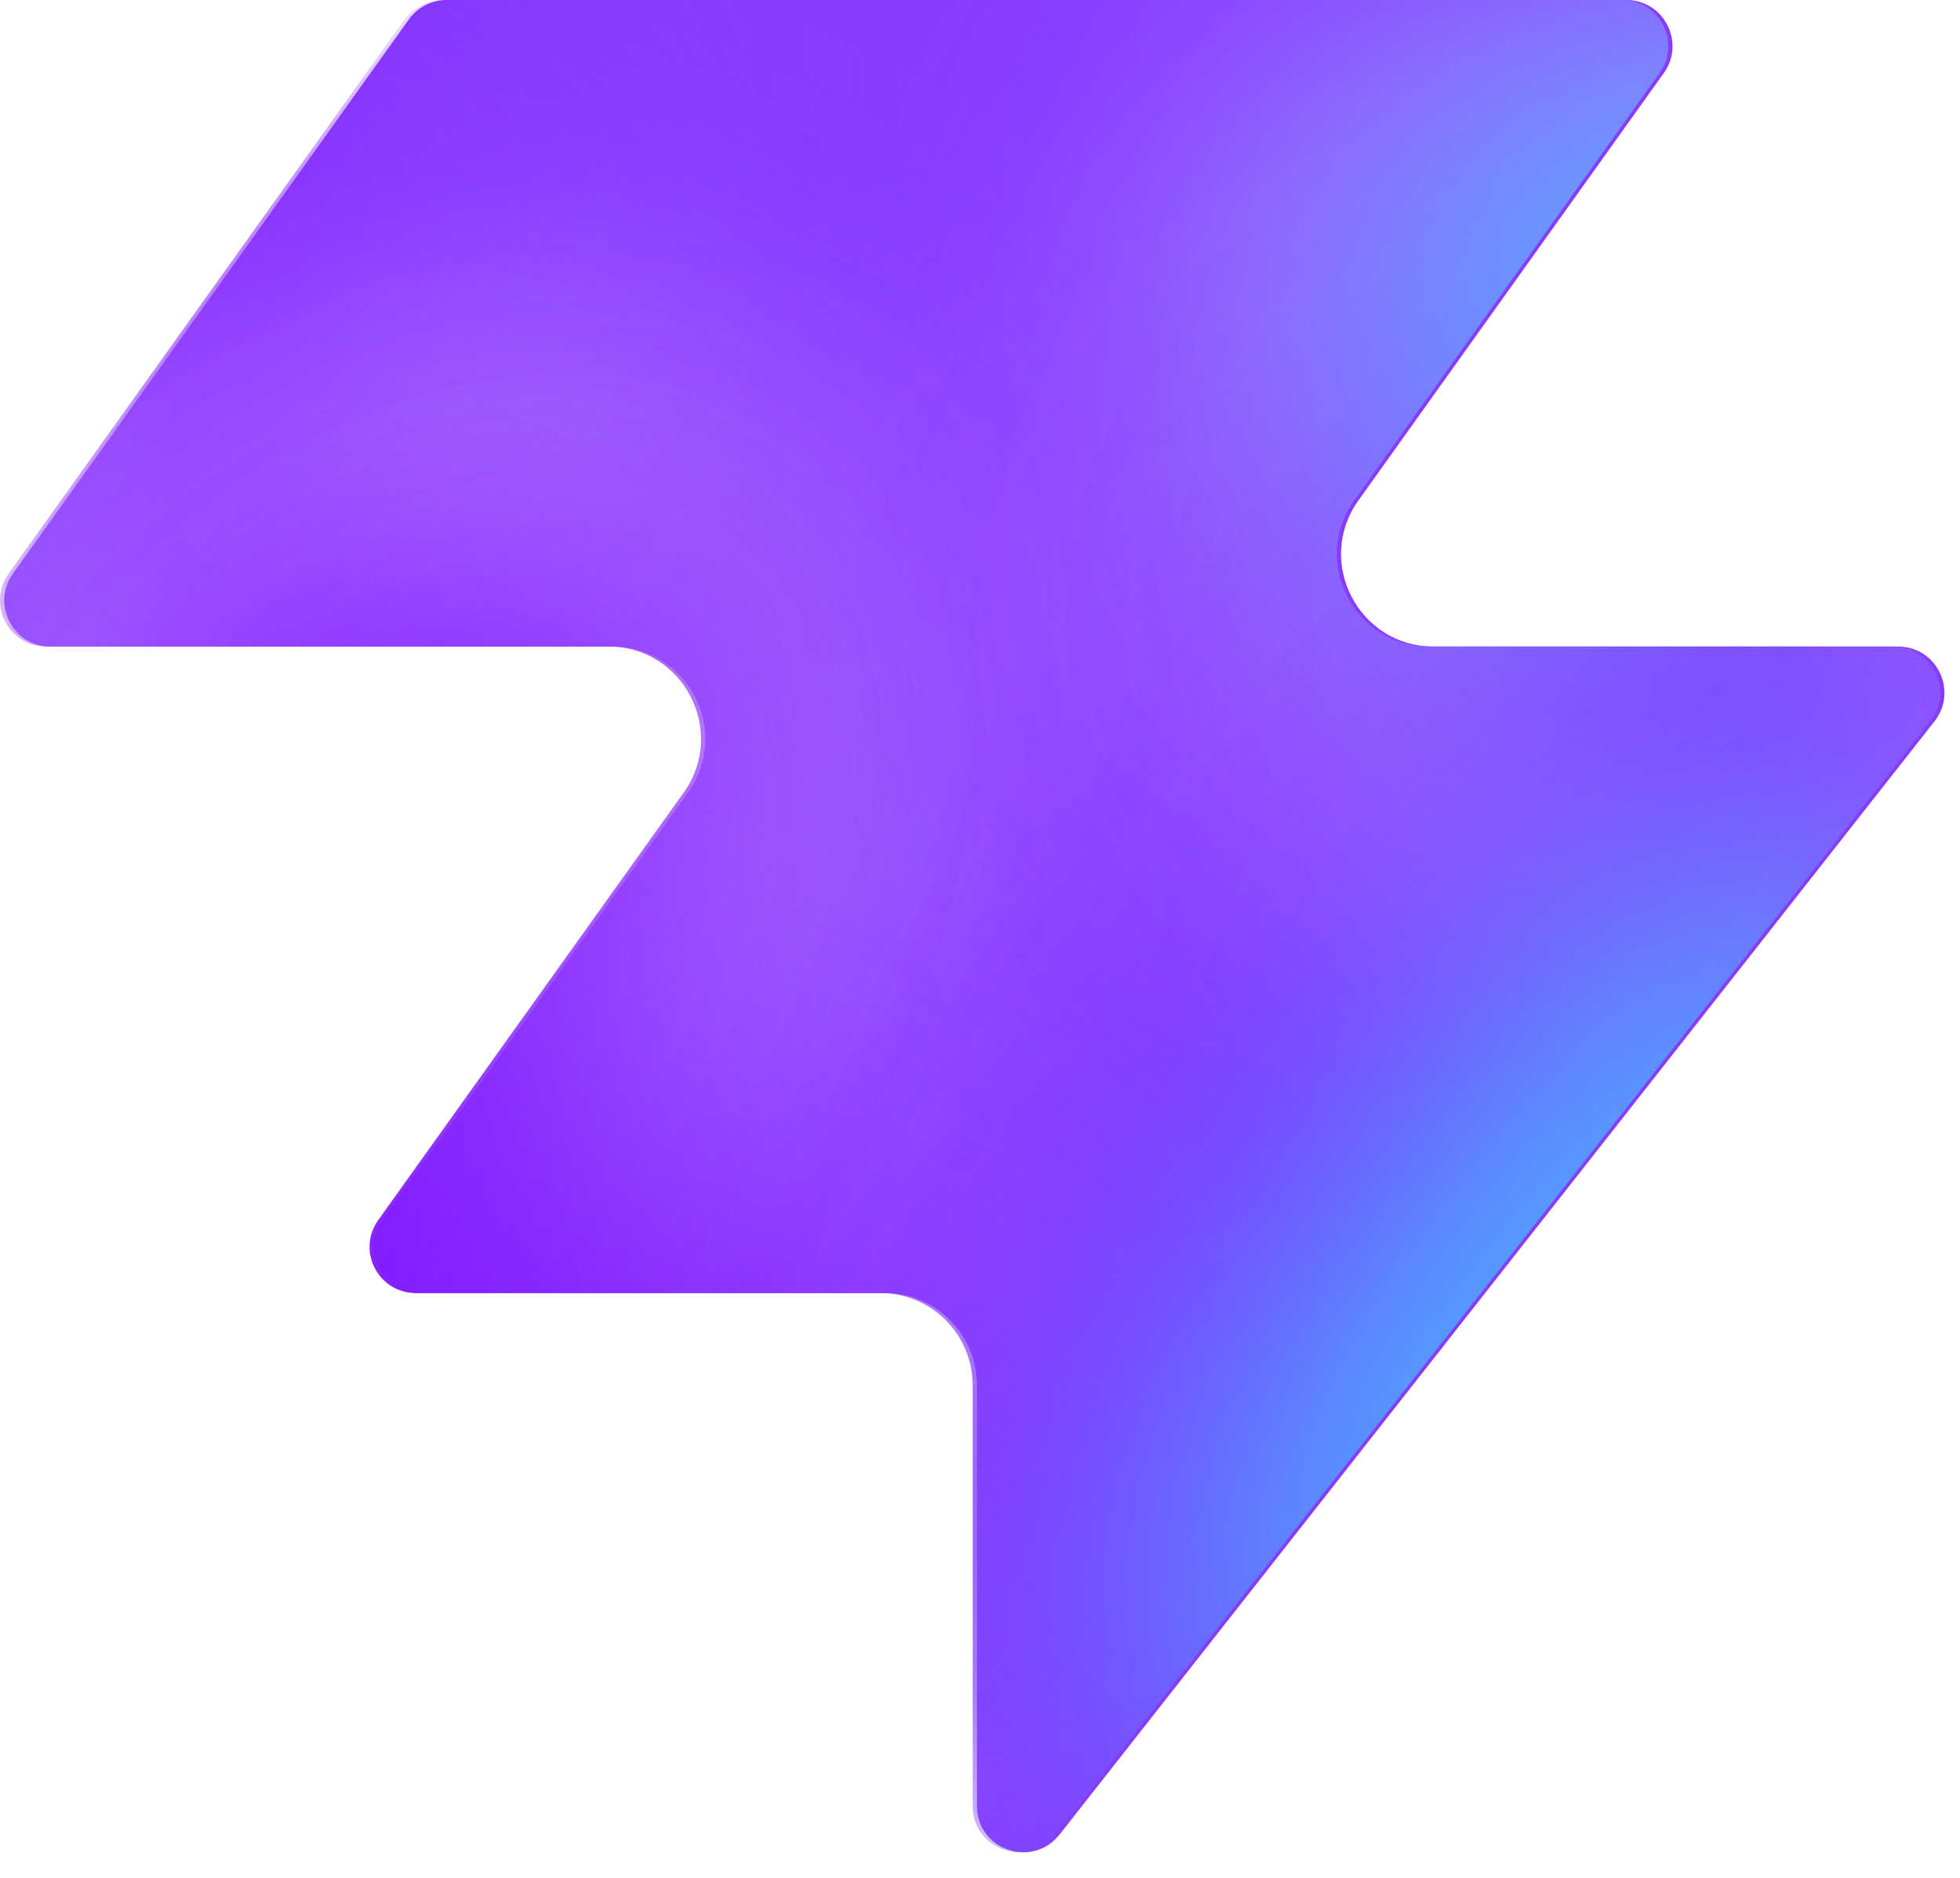
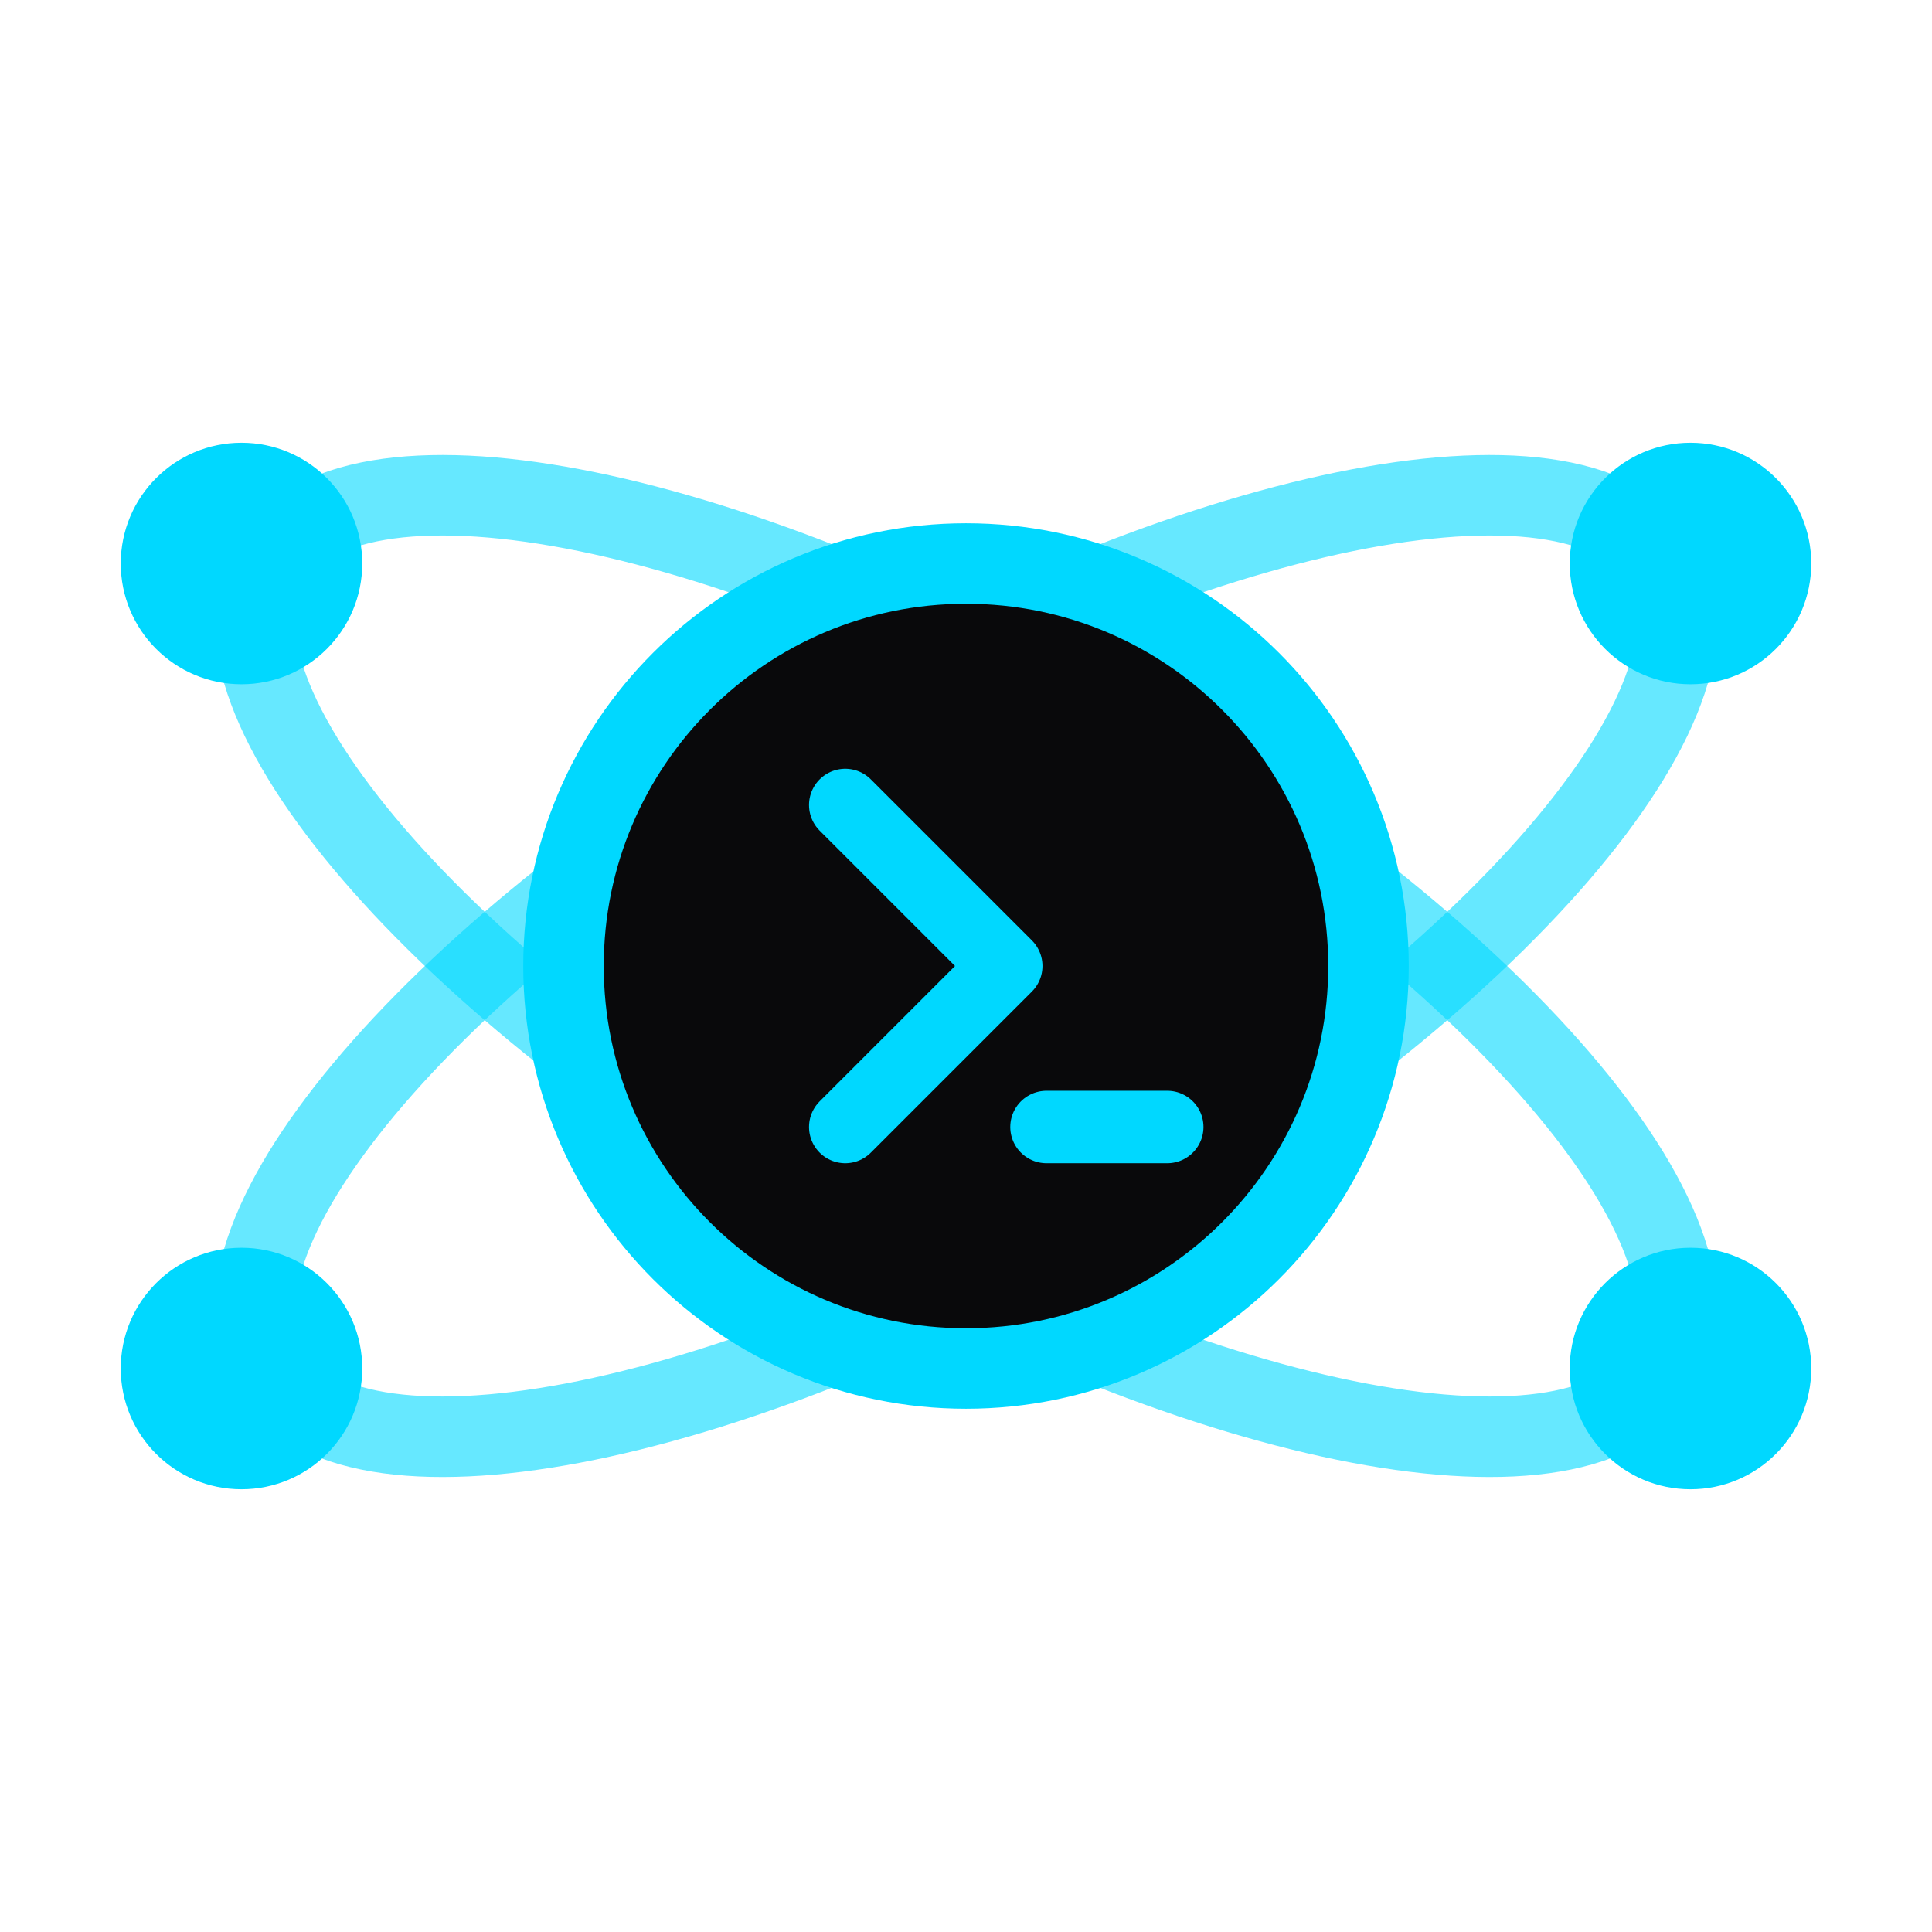
- <svg xmlns="http://www.w3.org/2000/svg" width="48" height="46" fill="none" viewBox="0 0 48 46">
-   <path fill="#863bff" d="M25.946 44.938c-.664.845-2.021.375-2.021-.698V33.937a2.26 2.26 0 0 0-2.262-2.262H10.287c-.92 0-1.456-1.04-.92-1.788l7.48-10.471c1.07-1.497 0-3.578-1.842-3.578H1.237c-.92 0-1.456-1.04-.92-1.788L10.013.474c.214-.297.556-.474.92-.474h28.894c.92 0 1.456 1.04.92 1.788l-7.48 10.471c-1.07 1.498 0 3.579 1.842 3.579h11.377c.943 0 1.473 1.088.89 1.83L25.947 44.94z" style="fill:#863bff;fill:color(display-p3 .525 .23 1);fill-opacity:1" />
-   <mask id="a" width="48" height="46" x="0" y="0" maskUnits="userSpaceOnUse" style="mask-type:alpha">
-     <path fill="#000" d="M25.842 44.938c-.664.844-2.021.375-2.021-.698V33.937a2.26 2.26 0 0 0-2.262-2.262H10.183c-.92 0-1.456-1.04-.92-1.788l7.48-10.471c1.07-1.498 0-3.579-1.842-3.579H1.133c-.92 0-1.456-1.04-.92-1.787L9.91.473c.214-.297.556-.474.92-.474h28.894c.92 0 1.456 1.04.92 1.788l-7.48 10.471c-1.07 1.498 0 3.578 1.842 3.578h11.377c.943 0 1.473 1.088.89 1.832L25.843 44.94z" style="fill:#000;fill-opacity:1" />
-   </mask>
-   <g mask="url(#a)">
-     <g filter="url(#b)">
-       <ellipse cx="5.508" cy="14.704" fill="#ede6ff" rx="5.508" ry="14.704" style="fill:#ede6ff;fill:color(display-p3 .927 .903 1);fill-opacity:1" transform="matrix(.00324 1 1 -.00324 -4.47 31.516)" />
-     </g>
-     <g filter="url(#c)">
-       <ellipse cx="10.399" cy="29.851" fill="#ede6ff" rx="10.399" ry="29.851" style="fill:#ede6ff;fill:color(display-p3 .927 .903 1);fill-opacity:1" transform="matrix(.00324 1 1 -.00324 -39.328 7.883)" />
-     </g>
-     <g filter="url(#d)">
-       <ellipse cx="5.508" cy="30.487" fill="#7e14ff" rx="5.508" ry="30.487" style="fill:#7e14ff;fill:color(display-p3 .492 .077 1);fill-opacity:1" transform="rotate(89.814 -25.913 -14.639)scale(1 -1)" />
-     </g>
-     <g filter="url(#e)">
-       <ellipse cx="5.508" cy="30.599" fill="#7e14ff" rx="5.508" ry="30.599" style="fill:#7e14ff;fill:color(display-p3 .492 .077 1);fill-opacity:1" transform="rotate(89.814 -32.644 -3.334)scale(1 -1)" />
-     </g>
-     <g filter="url(#f)">
-       <ellipse cx="5.508" cy="30.599" fill="#7e14ff" rx="5.508" ry="30.599" style="fill:#7e14ff;fill:color(display-p3 .492 .077 1);fill-opacity:1" transform="matrix(.00324 1 1 -.00324 -34.34 30.47)" />
-     </g>
-     <g filter="url(#g)">
-       <ellipse cx="14.072" cy="22.078" fill="#ede6ff" rx="14.072" ry="22.078" style="fill:#ede6ff;fill:color(display-p3 .927 .903 1);fill-opacity:1" transform="rotate(93.35 24.506 48.493)scale(-1 1)" />
-     </g>
-     <g filter="url(#h)">
-       <ellipse cx="3.47" cy="21.501" fill="#7e14ff" rx="3.47" ry="21.501" style="fill:#7e14ff;fill:color(display-p3 .492 .077 1);fill-opacity:1" transform="rotate(89.009 28.708 47.59)scale(-1 1)" />
-     </g>
-     <g filter="url(#i)">
-       <ellipse cx="3.47" cy="21.501" fill="#7e14ff" rx="3.47" ry="21.501" style="fill:#7e14ff;fill:color(display-p3 .492 .077 1);fill-opacity:1" transform="rotate(89.009 28.708 47.59)scale(-1 1)" />
-     </g>
-     <g filter="url(#j)">
-       <ellipse cx=".387" cy="8.972" fill="#7e14ff" rx="4.407" ry="29.108" style="fill:#7e14ff;fill:color(display-p3 .492 .077 1);fill-opacity:1" transform="rotate(39.51 .387 8.972)" />
-     </g>
-     <g filter="url(#k)">
-       <ellipse cx="47.523" cy="-6.092" fill="#7e14ff" rx="4.407" ry="29.108" style="fill:#7e14ff;fill:color(display-p3 .492 .077 1);fill-opacity:1" transform="rotate(37.892 47.523 -6.092)" />
-     </g>
-     <g filter="url(#l)">
-       <ellipse cx="41.412" cy="6.333" fill="#47bfff" rx="5.971" ry="9.665" style="fill:#47bfff;fill:color(display-p3 .28 .748 1);fill-opacity:1" transform="rotate(37.892 41.412 6.333)" />
-     </g>
-     <g filter="url(#m)">
-       <ellipse cx="-1.879" cy="38.332" fill="#7e14ff" rx="4.407" ry="29.108" style="fill:#7e14ff;fill:color(display-p3 .492 .077 1);fill-opacity:1" transform="rotate(37.892 -1.88 38.332)" />
-     </g>
-     <g filter="url(#n)">
-       <ellipse cx="-1.879" cy="38.332" fill="#7e14ff" rx="4.407" ry="29.108" style="fill:#7e14ff;fill:color(display-p3 .492 .077 1);fill-opacity:1" transform="rotate(37.892 -1.88 38.332)" />
-     </g>
-     <g filter="url(#o)">
-       <ellipse cx="35.651" cy="29.907" fill="#7e14ff" rx="4.407" ry="29.108" style="fill:#7e14ff;fill:color(display-p3 .492 .077 1);fill-opacity:1" transform="rotate(37.892 35.651 29.907)" />
-     </g>
-     <g filter="url(#p)">
-       <ellipse cx="38.418" cy="32.4" fill="#47bfff" rx="5.971" ry="15.297" style="fill:#47bfff;fill:color(display-p3 .28 .748 1);fill-opacity:1" transform="rotate(37.892 38.418 32.4)" />
-     </g>
-   </g>
-   <defs>
-     <filter id="b" width="60.045" height="41.654" x="-19.77" y="16.149" color-interpolation-filters="sRGB" filterUnits="userSpaceOnUse">
-       <feFlood flood-opacity="0" result="BackgroundImageFix" />
-       <feBlend in="SourceGraphic" in2="BackgroundImageFix" result="shape" />
-       <feGaussianBlur result="effect1_foregroundBlur_2002_17158" stdDeviation="7.659" />
-     </filter>
-     <filter id="c" width="90.34" height="51.437" x="-54.613" y="-7.533" color-interpolation-filters="sRGB" filterUnits="userSpaceOnUse">
-       <feFlood flood-opacity="0" result="BackgroundImageFix" />
-       <feBlend in="SourceGraphic" in2="BackgroundImageFix" result="shape" />
-       <feGaussianBlur result="effect1_foregroundBlur_2002_17158" stdDeviation="7.659" />
-     </filter>
-     <filter id="d" width="79.355" height="29.4" x="-49.64" y="2.03" color-interpolation-filters="sRGB" filterUnits="userSpaceOnUse">
-       <feFlood flood-opacity="0" result="BackgroundImageFix" />
-       <feBlend in="SourceGraphic" in2="BackgroundImageFix" result="shape" />
-       <feGaussianBlur result="effect1_foregroundBlur_2002_17158" stdDeviation="4.596" />
-     </filter>
-     <filter id="e" width="79.579" height="29.4" x="-45.045" y="20.029" color-interpolation-filters="sRGB" filterUnits="userSpaceOnUse">
-       <feFlood flood-opacity="0" result="BackgroundImageFix" />
-       <feBlend in="SourceGraphic" in2="BackgroundImageFix" result="shape" />
-       <feGaussianBlur result="effect1_foregroundBlur_2002_17158" stdDeviation="4.596" />
-     </filter>
-     <filter id="f" width="79.579" height="29.4" x="-43.513" y="21.178" color-interpolation-filters="sRGB" filterUnits="userSpaceOnUse">
-       <feFlood flood-opacity="0" result="BackgroundImageFix" />
-       <feBlend in="SourceGraphic" in2="BackgroundImageFix" result="shape" />
-       <feGaussianBlur result="effect1_foregroundBlur_2002_17158" stdDeviation="4.596" />
-     </filter>
-     <filter id="g" width="74.749" height="58.852" x="15.756" y="-17.901" color-interpolation-filters="sRGB" filterUnits="userSpaceOnUse">
-       <feFlood flood-opacity="0" result="BackgroundImageFix" />
-       <feBlend in="SourceGraphic" in2="BackgroundImageFix" result="shape" />
-       <feGaussianBlur result="effect1_foregroundBlur_2002_17158" stdDeviation="7.659" />
-     </filter>
-     <filter id="h" width="61.377" height="25.362" x="23.548" y="2.284" color-interpolation-filters="sRGB" filterUnits="userSpaceOnUse">
-       <feFlood flood-opacity="0" result="BackgroundImageFix" />
-       <feBlend in="SourceGraphic" in2="BackgroundImageFix" result="shape" />
-       <feGaussianBlur result="effect1_foregroundBlur_2002_17158" stdDeviation="4.596" />
-     </filter>
-     <filter id="i" width="61.377" height="25.362" x="23.548" y="2.284" color-interpolation-filters="sRGB" filterUnits="userSpaceOnUse">
-       <feFlood flood-opacity="0" result="BackgroundImageFix" />
-       <feBlend in="SourceGraphic" in2="BackgroundImageFix" result="shape" />
-       <feGaussianBlur result="effect1_foregroundBlur_2002_17158" stdDeviation="4.596" />
-     </filter>
-     <filter id="j" width="56.045" height="63.649" x="-27.636" y="-22.853" color-interpolation-filters="sRGB" filterUnits="userSpaceOnUse">
-       <feFlood flood-opacity="0" result="BackgroundImageFix" />
-       <feBlend in="SourceGraphic" in2="BackgroundImageFix" result="shape" />
-       <feGaussianBlur result="effect1_foregroundBlur_2002_17158" stdDeviation="4.596" />
-     </filter>
-     <filter id="k" width="54.814" height="64.646" x="20.116" y="-38.415" color-interpolation-filters="sRGB" filterUnits="userSpaceOnUse">
-       <feFlood flood-opacity="0" result="BackgroundImageFix" />
-       <feBlend in="SourceGraphic" in2="BackgroundImageFix" result="shape" />
-       <feGaussianBlur result="effect1_foregroundBlur_2002_17158" stdDeviation="4.596" />
-     </filter>
-     <filter id="l" width="33.541" height="35.313" x="24.641" y="-11.323" color-interpolation-filters="sRGB" filterUnits="userSpaceOnUse">
-       <feFlood flood-opacity="0" result="BackgroundImageFix" />
-       <feBlend in="SourceGraphic" in2="BackgroundImageFix" result="shape" />
-       <feGaussianBlur result="effect1_foregroundBlur_2002_17158" stdDeviation="4.596" />
-     </filter>
-     <filter id="m" width="54.814" height="64.646" x="-29.286" y="6.009" color-interpolation-filters="sRGB" filterUnits="userSpaceOnUse">
-       <feFlood flood-opacity="0" result="BackgroundImageFix" />
-       <feBlend in="SourceGraphic" in2="BackgroundImageFix" result="shape" />
-       <feGaussianBlur result="effect1_foregroundBlur_2002_17158" stdDeviation="4.596" />
-     </filter>
-     <filter id="n" width="54.814" height="64.646" x="-29.286" y="6.009" color-interpolation-filters="sRGB" filterUnits="userSpaceOnUse">
-       <feFlood flood-opacity="0" result="BackgroundImageFix" />
-       <feBlend in="SourceGraphic" in2="BackgroundImageFix" result="shape" />
-       <feGaussianBlur result="effect1_foregroundBlur_2002_17158" stdDeviation="4.596" />
-     </filter>
-     <filter id="o" width="54.814" height="64.646" x="8.244" y="-2.416" color-interpolation-filters="sRGB" filterUnits="userSpaceOnUse">
-       <feFlood flood-opacity="0" result="BackgroundImageFix" />
-       <feBlend in="SourceGraphic" in2="BackgroundImageFix" result="shape" />
-       <feGaussianBlur result="effect1_foregroundBlur_2002_17158" stdDeviation="4.596" />
-     </filter>
-     <filter id="p" width="39.409" height="43.623" x="18.713" y="10.588" color-interpolation-filters="sRGB" filterUnits="userSpaceOnUse">
-       <feFlood flood-opacity="0" result="BackgroundImageFix" />
-       <feBlend in="SourceGraphic" in2="BackgroundImageFix" result="shape" />
-       <feGaussianBlur result="effect1_foregroundBlur_2002_17158" stdDeviation="4.596" />
-     </filter>
-   </defs>
+ <svg xmlns="http://www.w3.org/2000/svg" viewBox="0 0 48 48" width="48" height="48" fill="none">
+   <ellipse cx="24" cy="24" rx="20" ry="7" transform="rotate(30 24 24)" stroke="#00d8ff" stroke-width="2" opacity="0.6" />
+   <ellipse cx="24" cy="24" rx="20" ry="7" transform="rotate(-30 24 24)" stroke="#00d8ff" stroke-width="2" opacity="0.6" />
+   <circle cx="6" cy="14" r="3" fill="#00d8ff" />
+   <circle cx="42" cy="34" r="3" fill="#00d8ff" />
+   <circle cx="6" cy="34" r="3" fill="#00d8ff" />
+   <circle cx="42" cy="14" r="3" fill="#00d8ff" />
+   <circle cx="24" cy="24" r="10" fill="#09090b" stroke="#00d8ff" stroke-width="2" />
+   <path d="M21 20l4 4-4 4M26 28h3" stroke="#00d8ff" stroke-width="1.8" stroke-linecap="round" stroke-linejoin="round" />
</svg>
